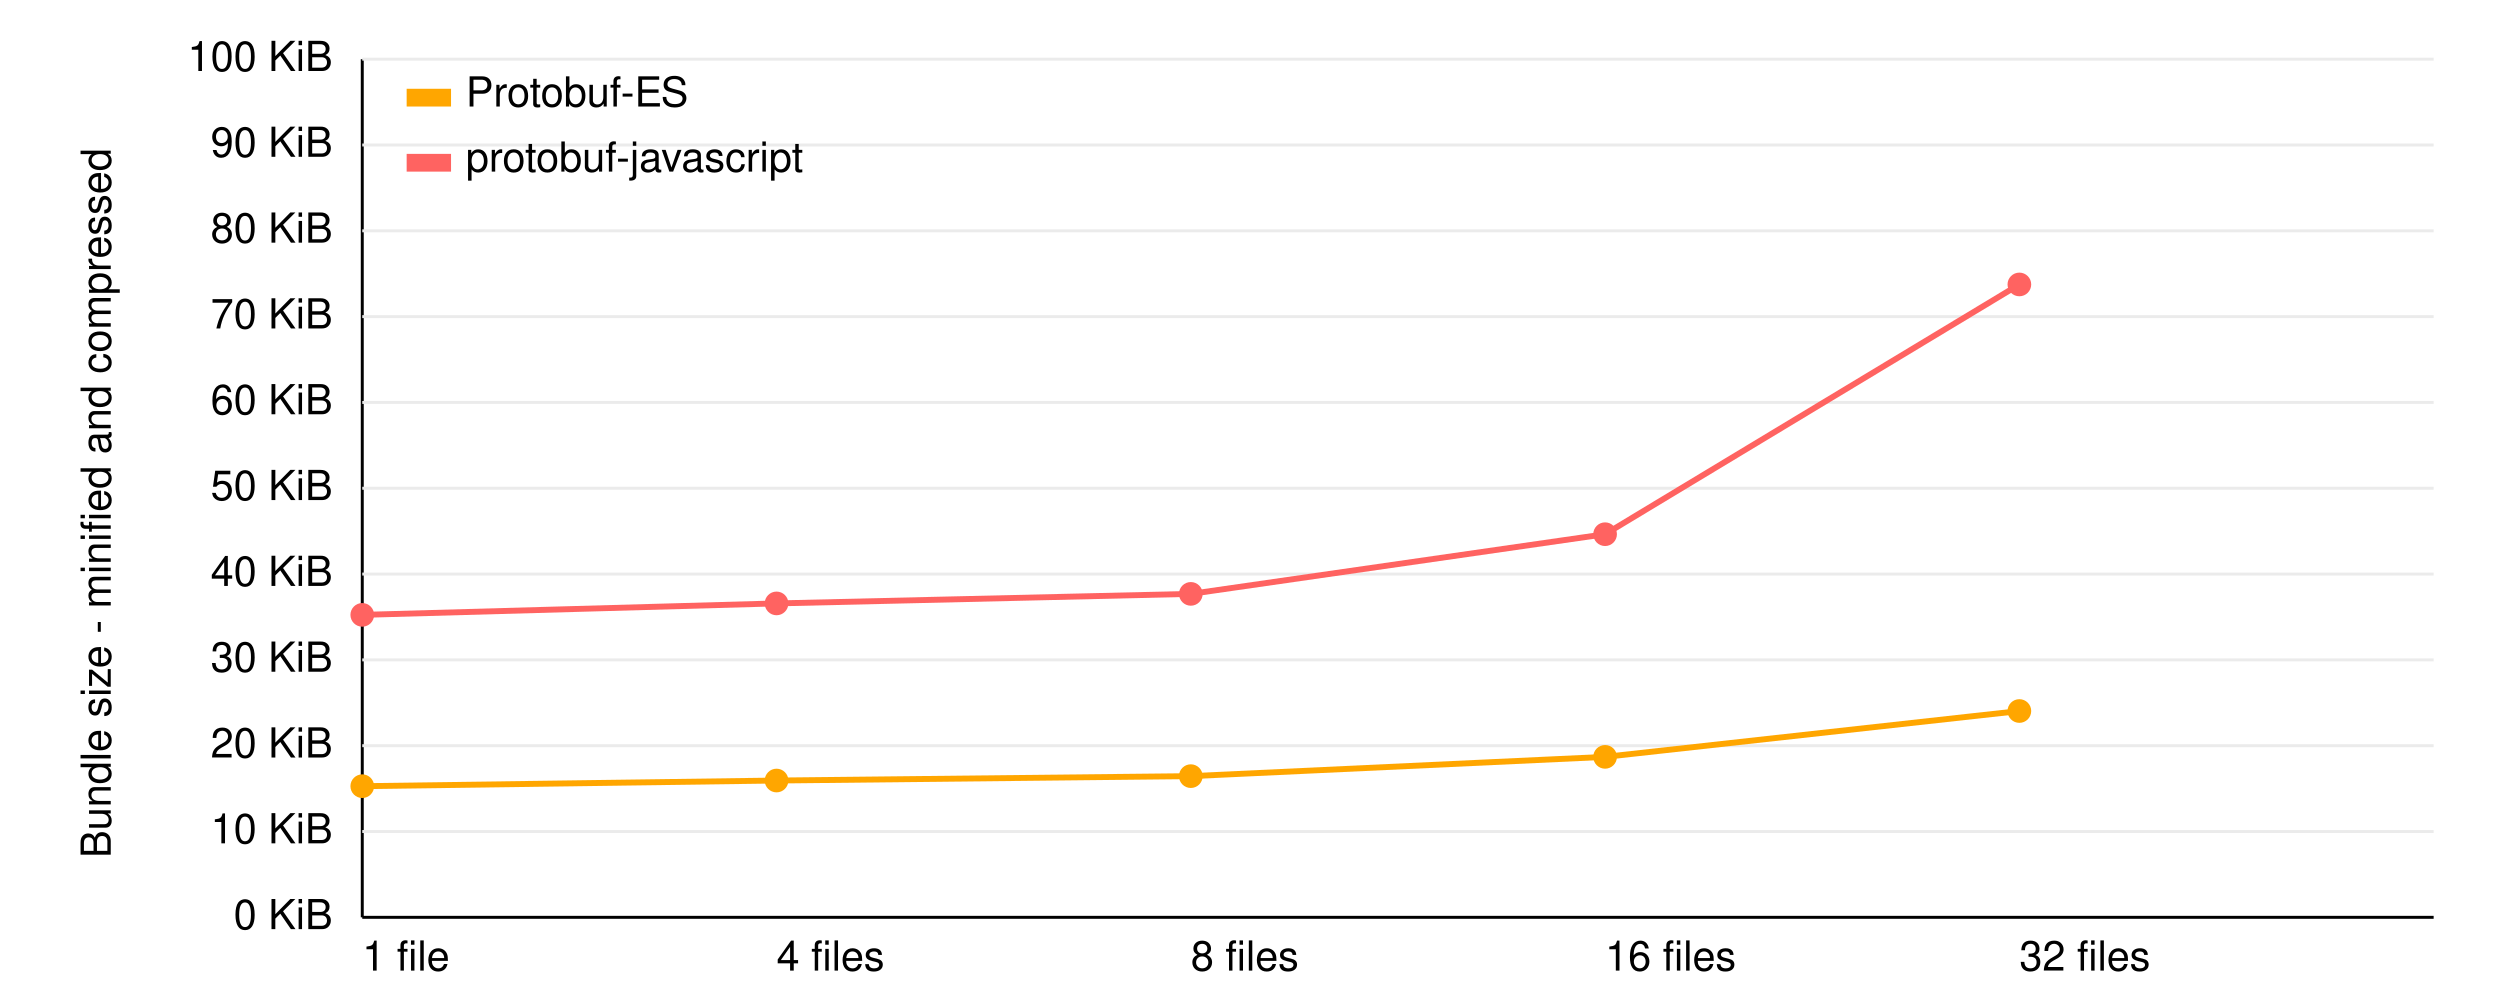
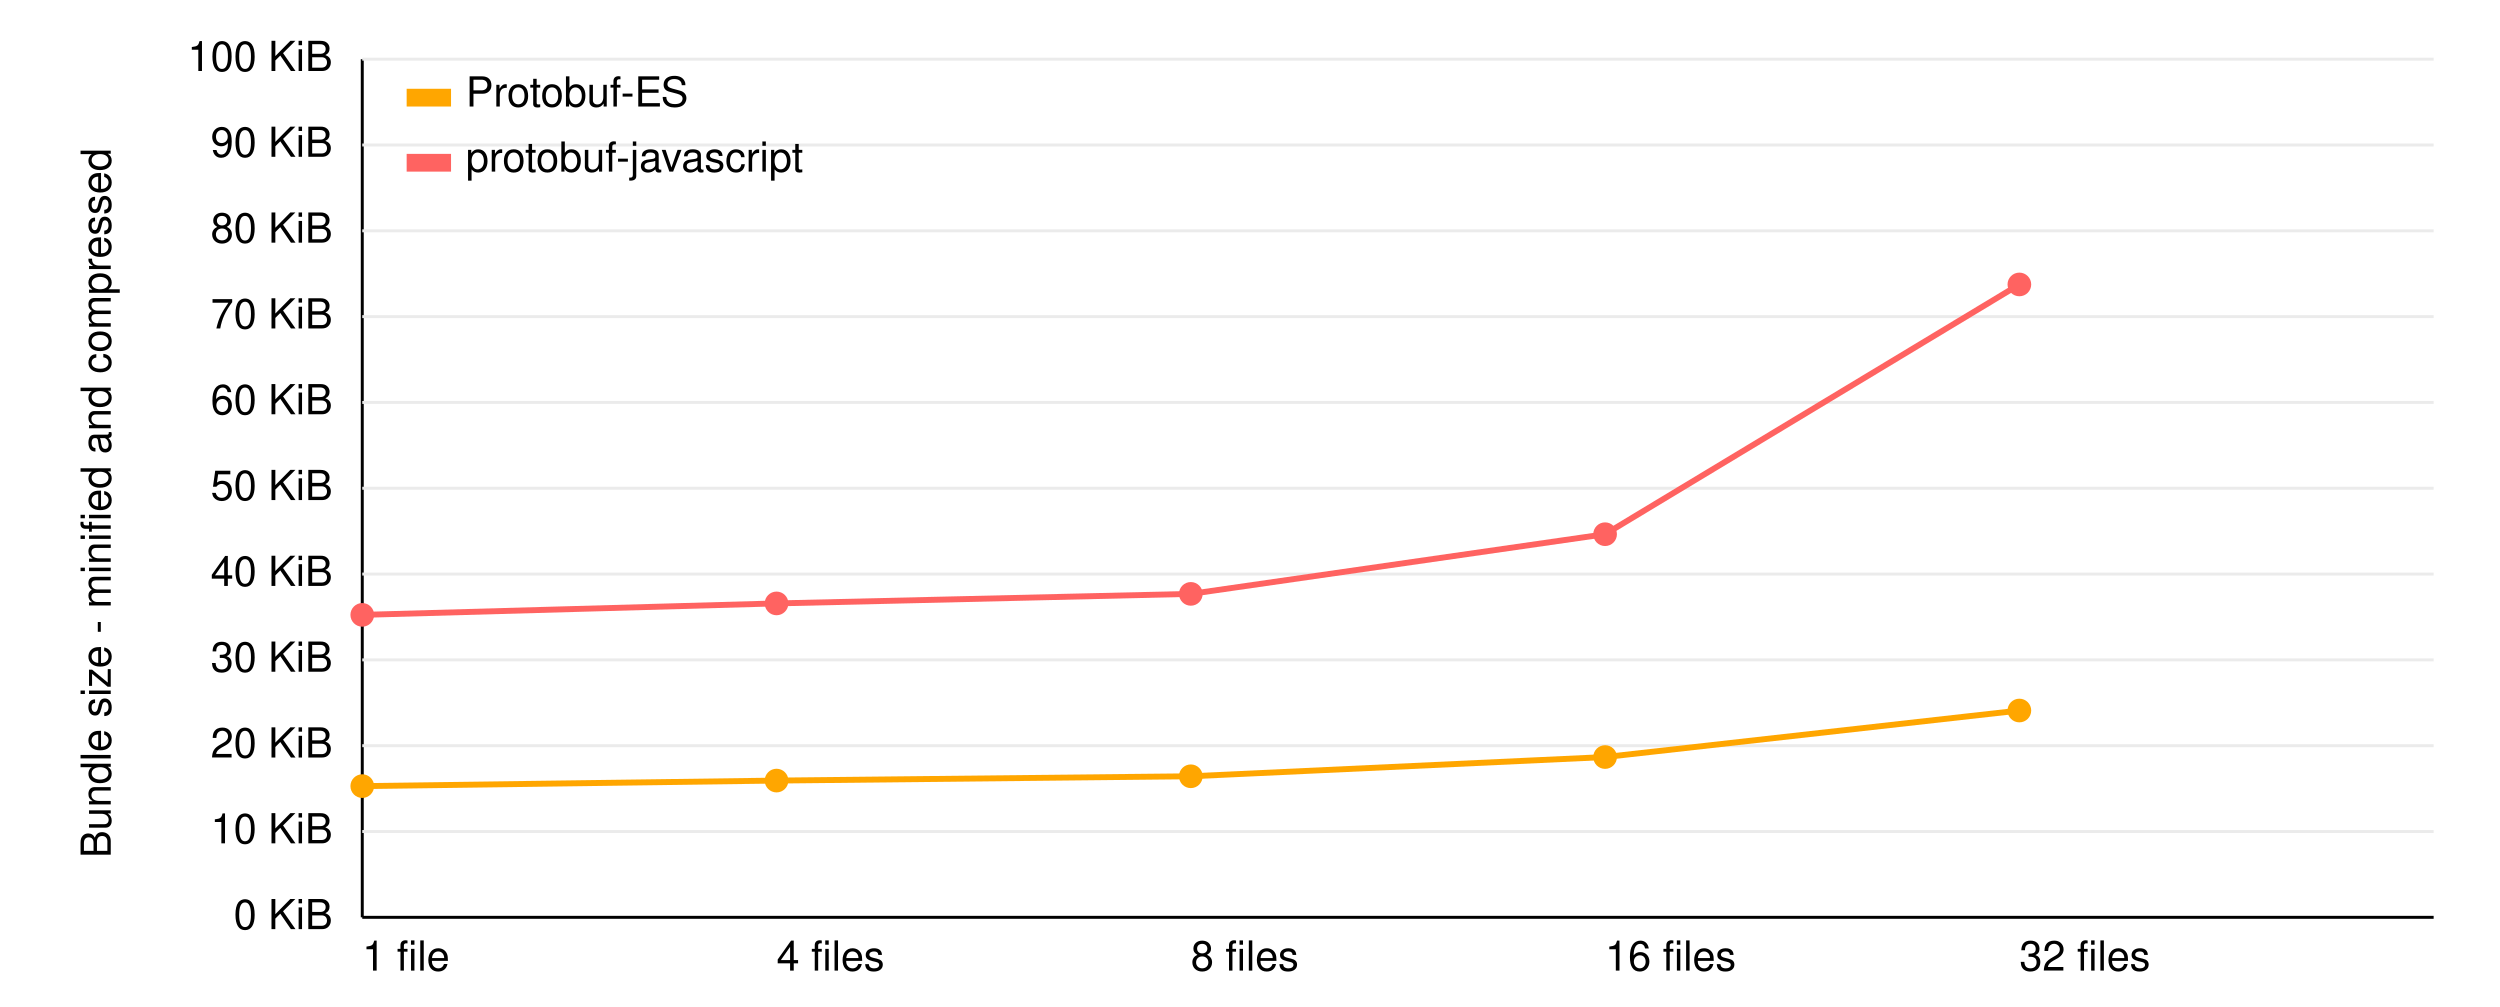
<svg xmlns="http://www.w3.org/2000/svg" version="1.1" width="820px" height="330px" viewBox="0 0 820 340" class="chart">
  <style>
      
      text {
        font: 14px Verdana, Helvetica, Arial, sans-serif;
      }
      
    </style>
  <rect x="-10%" y="-10%" width="120%" height="120%" fill="#ffffff" />
  <g transform="translate(110,310)">
    <line y1="0" x2="700" stroke="black" />
    <text x="0" y="18" text-anchor="start">1 file</text>
    <text x="140" y="18" text-anchor="start">4 files</text>
    <text x="280" y="18" text-anchor="start">8 files</text>
    <text x="420" y="18" text-anchor="start">16 files</text>
    <text x="560" y="18" text-anchor="start">32 files</text>
  </g>
  <g transform="translate(110, 20)">
    <line x1="0" x2="0" y1="0" y2="290" stroke="black" />
    <g transform="rotate(-90), translate(-150,-85)">
      <text text-anchor="middle">Bundle size - minified and compressed</text>
    </g>
    <text x="-10" y="4" text-anchor="end">100 KiB</text>
    <line x1="0" x2="700" y1="0" y2="0" stroke="#ebebeb" />
    <text x="-10" y="33" text-anchor="end">90 KiB</text>
    <line x1="0" x2="700" y1="29" y2="29" stroke="#ebebeb" />
    <text x="-10" y="62" text-anchor="end">80 KiB</text>
    <line x1="0" x2="700" y1="58" y2="58" stroke="#ebebeb" />
    <text x="-10" y="91" text-anchor="end">70 KiB</text>
    <line x1="0" x2="700" y1="87" y2="87" stroke="#ebebeb" />
    <text x="-10" y="120" text-anchor="end">60 KiB</text>
    <line x1="0" x2="700" y1="116" y2="116" stroke="#ebebeb" />
    <text x="-10" y="149" text-anchor="end">50 KiB</text>
    <line x1="0" x2="700" y1="145" y2="145" stroke="#ebebeb" />
    <text x="-10" y="178" text-anchor="end">40 KiB</text>
    <line x1="0" x2="700" y1="174" y2="174" stroke="#ebebeb" />
    <text x="-10" y="207" text-anchor="end">30 KiB</text>
    <line x1="0" x2="700" y1="203" y2="203" stroke="#ebebeb" />
    <text x="-10" y="236" text-anchor="end">20 KiB</text>
    <line x1="0" x2="700" y1="232" y2="232" stroke="#ebebeb" />
    <text x="-10" y="265" text-anchor="end">10 KiB</text>
    <line x1="0" x2="700" y1="261" y2="261" stroke="#ebebeb" />
    <text x="-10" y="294" text-anchor="end">0 KiB</text>
  </g>
  <g transform="translate(110, 20)">
-     <polyline fill="none" stroke="#ffa600" stroke-width="2" points="0,245.682 140,243.773 280,242.289 420,235.775 560,220.281">
+     <polyline fill="none" stroke="#ffa600" stroke-width="2" points="0,245.659 140,243.79 280,242.334 420,235.835 560,220.114">
    </polyline>
-     <circle cx="0" cy="245.682" r="4" fill="#ffa600" />
-     <circle cx="140" cy="243.773" r="4" fill="#ffa600" />
-     <circle cx="280" cy="242.289" r="4" fill="#ffa600" />
-     <circle cx="420" cy="235.775" r="4" fill="#ffa600" />
-     <circle cx="560" cy="220.281" r="4" fill="#ffa600" />
+     <circle cx="0" cy="245.659" r="4" fill="#ffa600" />
+     <circle cx="140" cy="243.79" r="4" fill="#ffa600" />
+     <circle cx="280" cy="242.334" r="4" fill="#ffa600" />
+     <circle cx="420" cy="235.835" r="4" fill="#ffa600" />
+     <circle cx="560" cy="220.114" r="4" fill="#ffa600" />
  </g>
  <g transform="translate(110, 20)">
    <polyline fill="none" stroke="#ff6361" stroke-width="2" points="0,187.789 140,183.918 280,180.695 420,160.528 560,76.125">
    </polyline>
    <circle cx="0" cy="187.789" r="4" fill="#ff6361" />
    <circle cx="140" cy="183.918" r="4" fill="#ff6361" />
    <circle cx="280" cy="180.695" r="4" fill="#ff6361" />
    <circle cx="420" cy="160.528" r="4" fill="#ff6361" />
    <circle cx="560" cy="76.125" r="4" fill="#ff6361" />
  </g>
  <g transform="translate(125, 30)">
    <g transform="translate(0, 0)">
      <rect width="15" height="6" fill="#ffa600" />
      <text x="20" y="6">Protobuf-ES</text>
    </g>
    <g transform="translate(0, 22)">
      <rect width="15" height="6" fill="#ff6361" />
      <text x="20" y="6">protobuf-javascript</text>
    </g>
  </g>
</svg>
